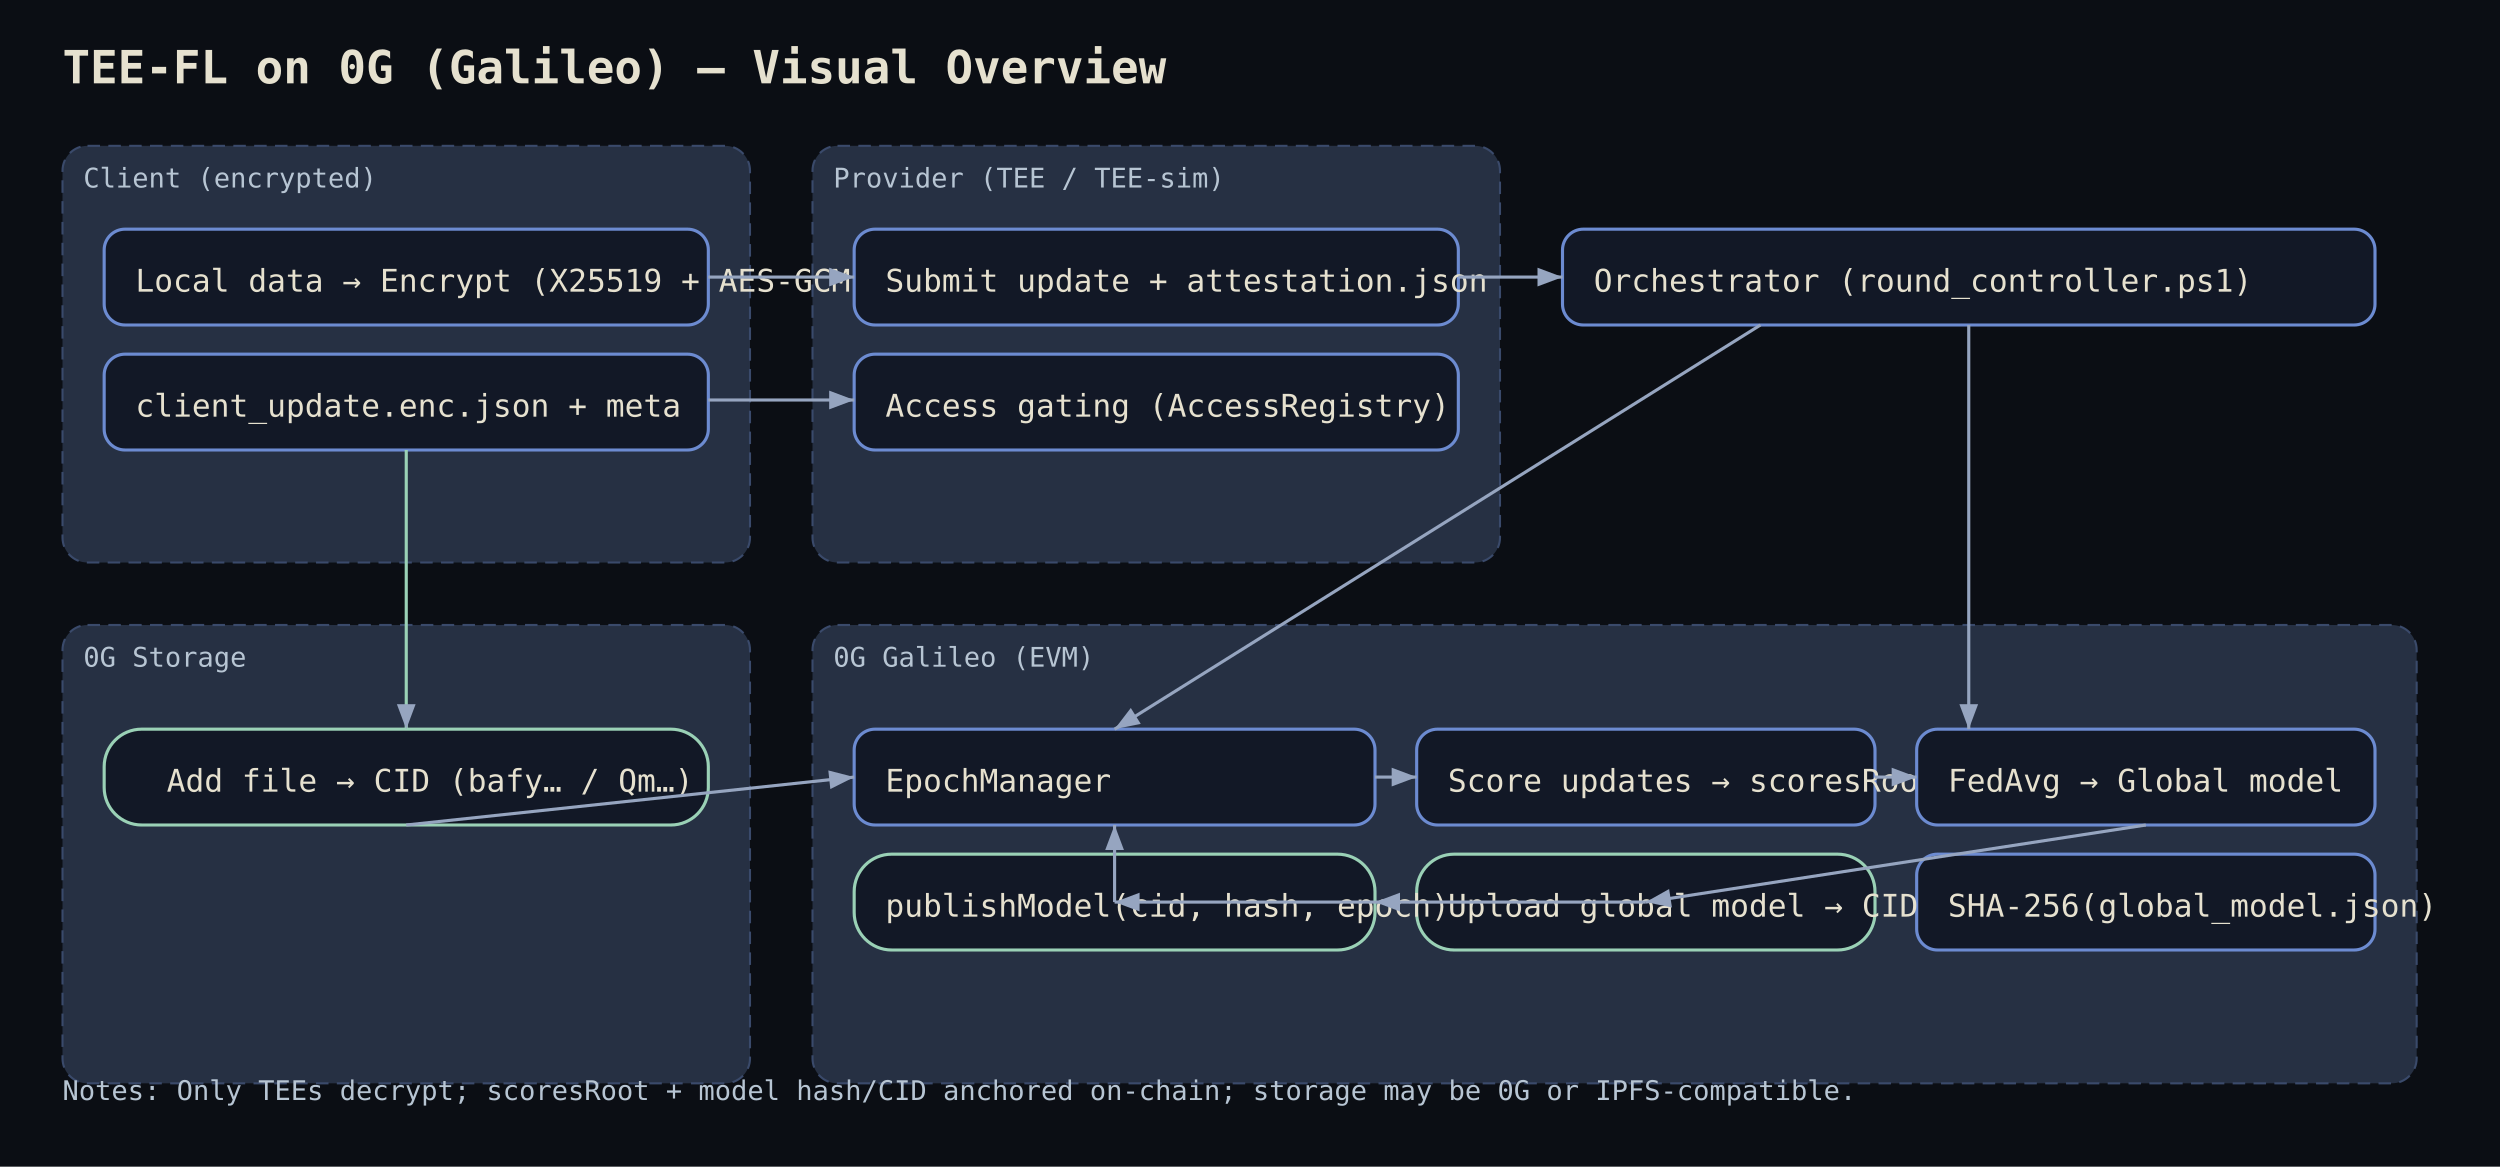
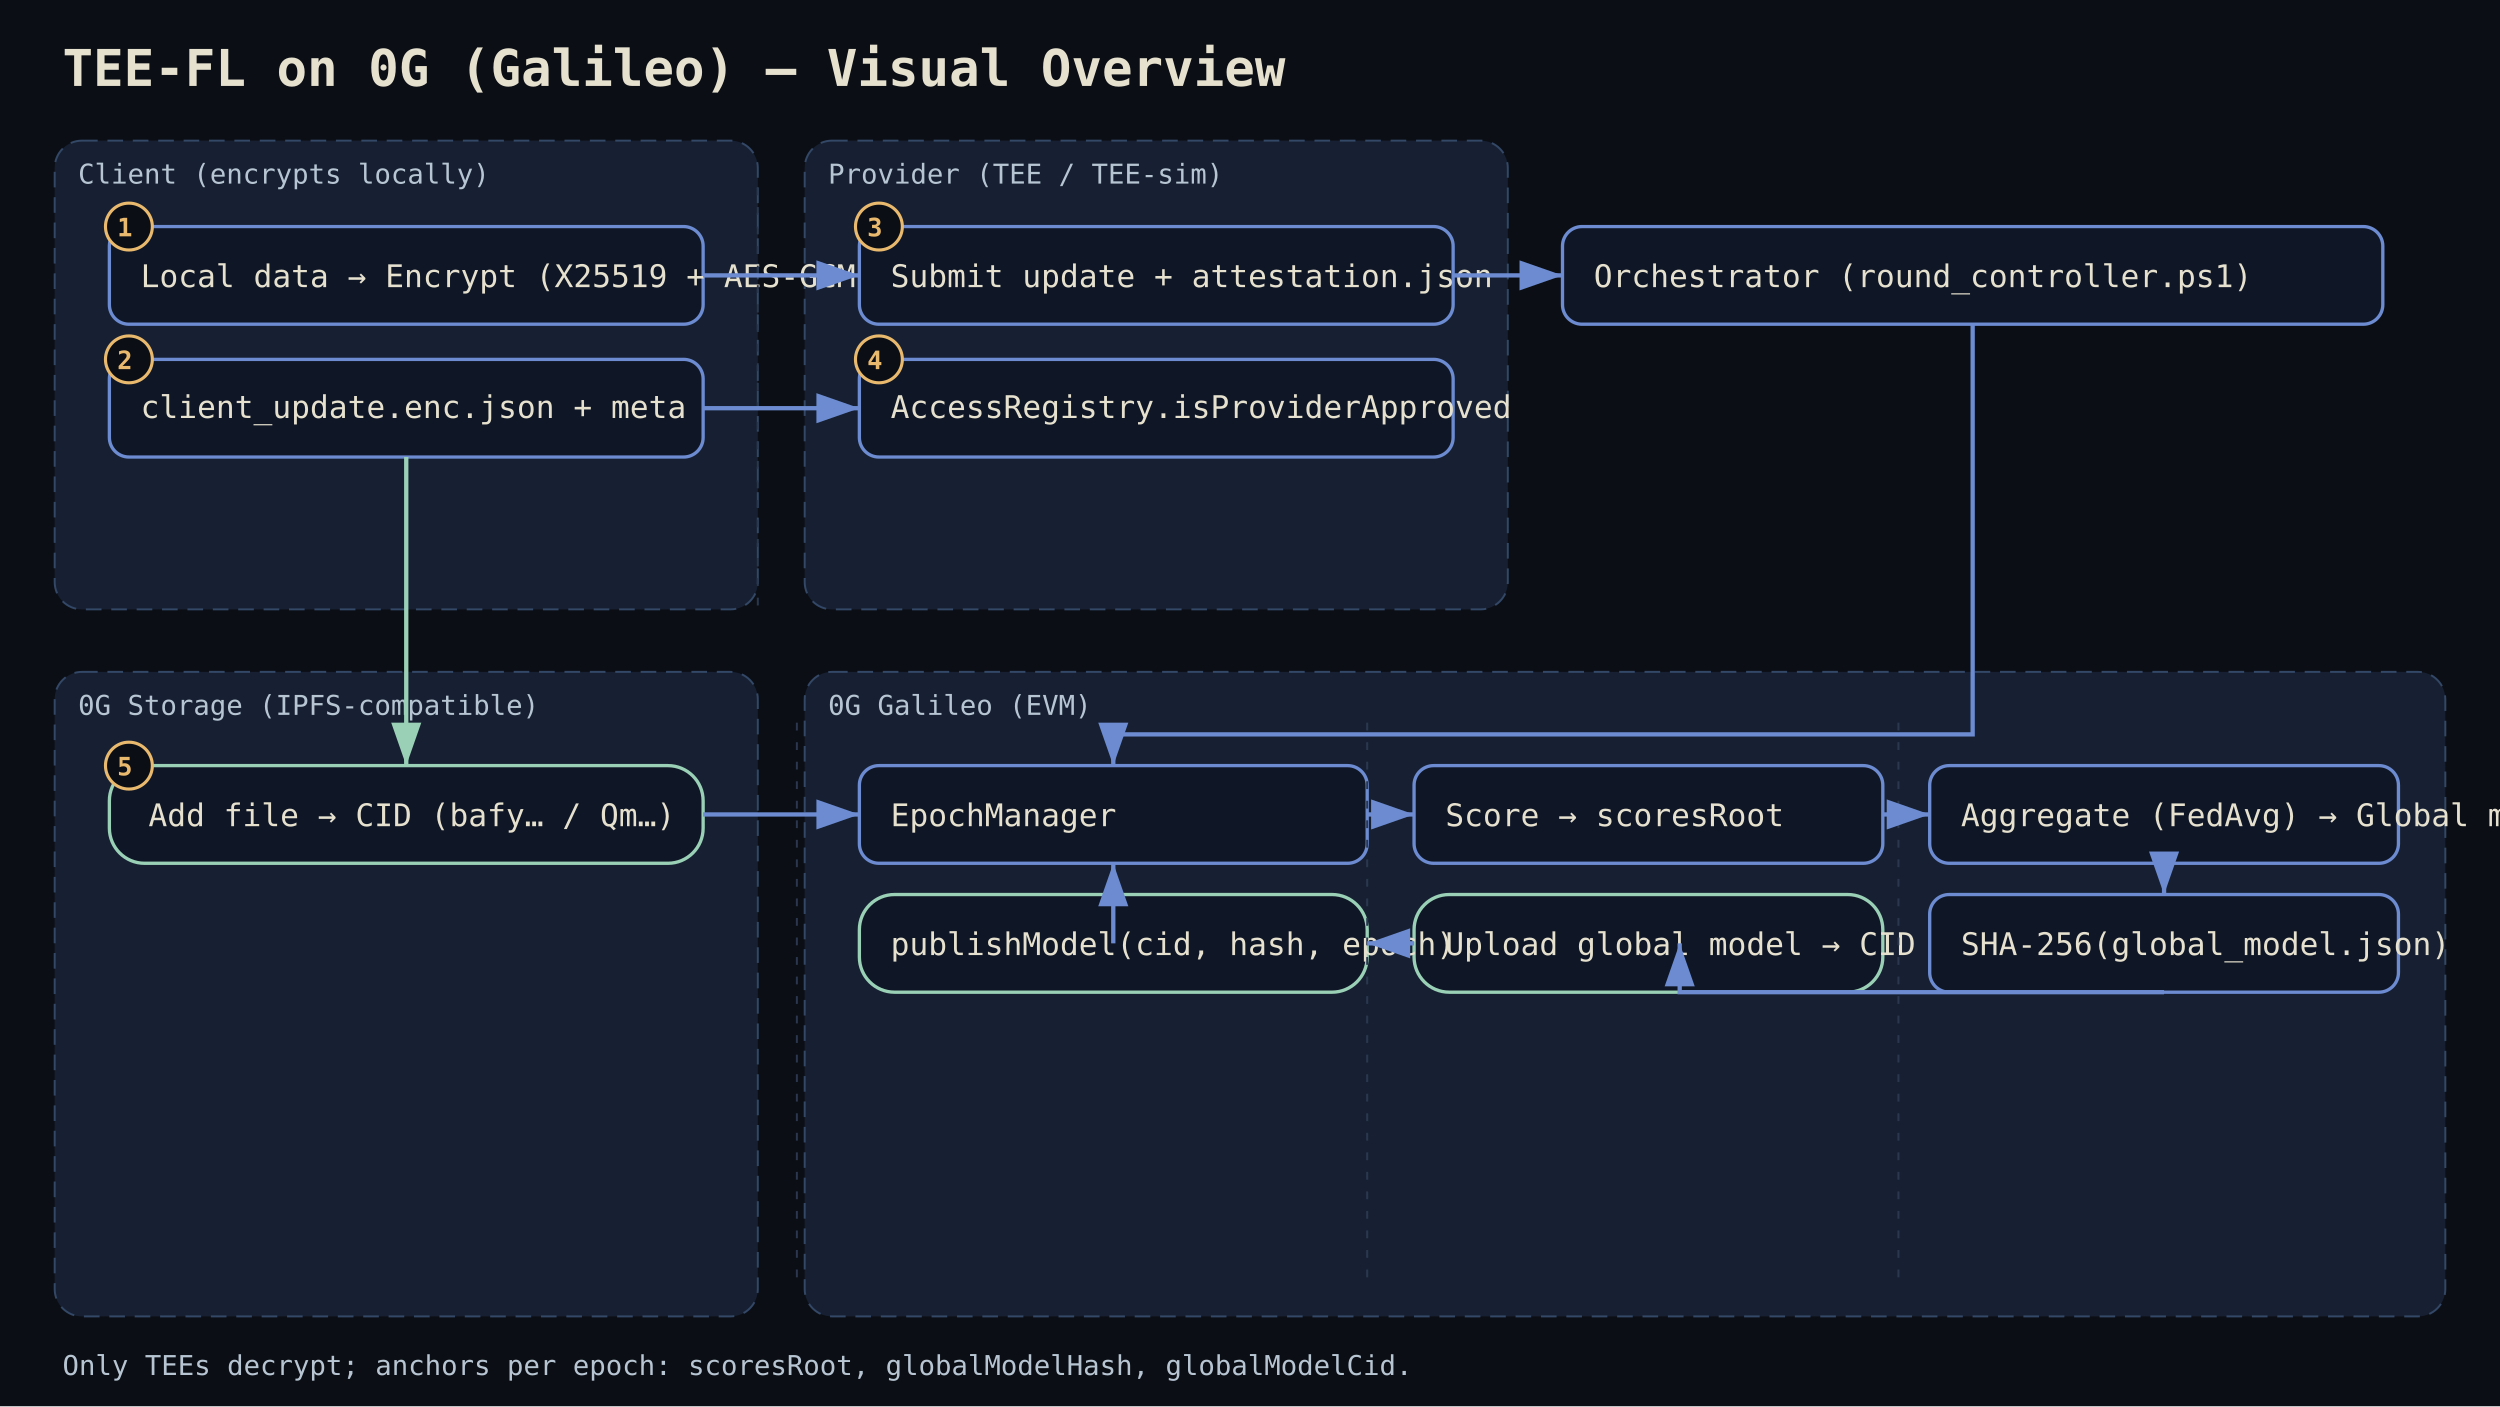
- <svg xmlns="http://www.w3.org/2000/svg" width="1200" height="560">
+ <svg xmlns="http://www.w3.org/2000/svg" width="1280" height="720">
  <defs>
    <style type="text/css">
      .bg { fill:#0b0e14; }
-       .box { fill:#121826; stroke:#6c8bd1; stroke-width:1.5; rx:10; ry:10; }
-       .pill { fill:#121826; stroke:#9ad1b6; stroke-width:1.5; rx:18; ry:18; }
-       .title { fill:#e6e1cf; font:700 22px 'Consolas', monospace; }
-       .label { fill:#e6e1cf; font:500 15px 'Consolas', monospace; }
-       .small { fill:#b7c5d3; font:500 13px 'Consolas', monospace; }
-       .group { fill:#263043; stroke:#3a4a6b; stroke-dasharray:6 4; rx:12; ry:12; }
-       .arrow { stroke:#96a5c0; stroke-width:1.5; marker-end:url(#ah); fill:none; }
-       .arrowb { stroke:#9ad1b6; stroke-width:1.5; marker-end:url(#ah); fill:none; }
+       .group { fill:#162032; stroke:#334766; stroke-dasharray:8 5; rx:14; ry:14; }
+       .title { fill:#e6e1cf; font:700 26px 'Consolas', monospace; }
+       .label { fill:#e6e1cf; font:500 16px 'Consolas', monospace; }
+       .small { fill:#b7c5d3; font:500 14px 'Consolas', monospace; }
+       .box { fill:#0f1626; stroke:#6c8bd1; stroke-width:1.7; rx:10; ry:10; }
+       .pill { fill:#0f1626; stroke:#9ad1b6; stroke-width:1.7; rx:18; ry:18; }
+       .arrowA { stroke:#6c8bd1; stroke-width:2.2; marker-end:url(#ahA); fill:none; }
+       .arrowB { stroke:#9ad1b6; stroke-width:2.2; marker-end:url(#ahB); fill:none; }
+       .lane { stroke:#2a374f; stroke-width:1; stroke-dasharray:4 6; }
+       .step { fill:#0b0e14; stroke:#e9b96e; stroke-width:1.6; }
+       .stepText { fill:#e9b96e; font:700 13px 'Consolas', monospace; }
    </style>
-     <marker id="ah" markerWidth="8" markerHeight="6" refX="8" refY="3" orient="auto">
-       <polygon points="0 0, 8 3, 0 6" fill="#96a5c0" />
+     <marker id="ahA" markerWidth="10" markerHeight="7" refX="10" refY="3.5" orient="auto">
+       <polygon points="0 0, 10 3.5, 0 7" fill="#6c8bd1" />
+     </marker>
+     <marker id="ahB" markerWidth="10" markerHeight="7" refX="10" refY="3.5" orient="auto">
+       <polygon points="0 0, 10 3.5, 0 7" fill="#9ad1b6" />
    </marker>
  </defs>
-   <rect class="bg" x="0" y="0" width="1200" height="560" />
-   <text class="title" x="30" y="40">TEE‑FL on 0G (Galileo) — Visual Overview</text>
-   <rect class="group" x="30" y="70" width="330" height="200" />
-   <text class="small" x="40" y="90">Client (encrypted)</text>
-   <rect class="group" x="390" y="70" width="330" height="200" />
-   <text class="small" x="400" y="90">Provider (TEE / TEE‑sim)</text>
-   <rect class="group" x="30" y="300" width="330" height="220" />
-   <text class="small" x="40" y="320">0G Storage</text>
-   <rect class="group" x="390" y="300" width="770" height="220" />
-   <text class="small" x="400" y="320">0G Galileo (EVM)</text>
-   <rect class="box" x="50" y="110" width="290" height="46" />
-   <text class="label" x="65" y="140">Local data → Encrypt (X25519 + AES‑GCM)</text>
-   <rect class="box" x="50" y="170" width="290" height="46" />
-   <text class="label" x="65" y="200">client_update.enc.json + meta</text>
-   <rect class="box" x="410" y="110" width="290" height="46" />
-   <text class="label" x="425" y="140">Submit update + attestation.json</text>
-   <rect class="box" x="410" y="170" width="290" height="46" />
-   <text class="label" x="425" y="200">Access gating (AccessRegistry)</text>
-   <rect class="pill" x="50" y="350" width="290" height="46" />
-   <text class="label" x="80" y="380">Add file → CID (bafy… / Qm…)</text>
-   <rect class="box" x="410" y="350" width="250" height="46" />
-   <text class="label" x="425" y="380">EpochManager</text>
-   <rect class="box" x="680" y="350" width="220" height="46" />
-   <text class="label" x="695" y="380">Score updates → scoresRoot</text>
-   <rect class="box" x="920" y="350" width="220" height="46" />
-   <text class="label" x="935" y="380">FedAvg → Global model</text>
-   <rect class="box" x="920" y="410" width="220" height="46" />
-   <text class="label" x="935" y="440">SHA‑256(global_model.json)</text>
-   <rect class="pill" x="680" y="410" width="220" height="46" />
-   <text class="label" x="695" y="440">Upload global model → CID</text>
-   <rect class="pill" x="410" y="410" width="250" height="46" />
-   <text class="label" x="425" y="440">publishModel(cid, hash, epoch)</text>
-   <rect class="box" x="750" y="110" width="390" height="46" />
-   <text class="label" x="765" y="140">Orchestrator (round_controller.ps1)</text>
-   <line class="arrowb" x1="195" y1="216" x2="195" y2="350" />
-   <line class="arrow" x1="340" y1="133" x2="410" y2="133" />
-   <line class="arrow" x1="340" y1="192" x2="410" y2="192" />
-   <line class="arrow" x1="700" y1="133" x2="750" y2="133" />
-   <line class="arrow" x1="945" y1="156" x2="945" y2="350" />
-   <line class="arrow" x1="195" y1="396" x2="410" y2="373" />
-   <line class="arrow" x1="660" y1="373" x2="680" y2="373" />
-   <line class="arrow" x1="900" y1="373" x2="920" y2="373" />
-   <line class="arrow" x1="1030" y1="396" x2="790" y2="433" />
-   <line class="arrow" x1="790" y1="433" x2="660" y2="433" />
-   <line class="arrow" x1="660" y1="433" x2="535" y2="433" />
-   <line class="arrow" x1="535" y1="433" x2="535" y2="396" />
-   <line class="arrow" x1="845" y1="156" x2="535" y2="350" />
-   <text class="small" x="30" y="528">Notes: Only TEEs decrypt; scoresRoot + model hash/CID anchored on‑chain; storage may be 0G or IPFS‑compatible.</text>
+   <rect class="bg" x="0" y="0" width="1280" height="720" />
+   <text class="title" x="32" y="44">TEE-FL on 0G (Galileo) — Visual Overview</text>
+   <rect class="group" x="28" y="72" width="360" height="240" />
+   <text class="small" x="40" y="94">Client (encrypts locally)</text>
+   <rect class="group" x="412" y="72" width="360" height="240" />
+   <text class="small" x="424" y="94">Provider (TEE / TEE-sim)</text>
+   <rect class="group" x="28" y="344" width="360" height="330" />
+   <text class="small" x="40" y="366">0G Storage (IPFS-compatible)</text>
+   <rect class="group" x="412" y="344" width="840" height="330" />
+   <text class="small" x="424" y="366">0G Galileo (EVM)</text>
+   <rect class="box" x="56" y="116" width="304" height="50" />
+   <text class="label" x="72" y="147">Local data → Encrypt (X25519 + AES-GCM)</text>
+   <circle class="step" cx="66" cy="116" r="12" />
+   <text class="stepText" x="60" y="121">1</text>
+   <rect class="box" x="56" y="184" width="304" height="50" />
+   <text class="label" x="72" y="214">client_update.enc.json + meta</text>
+   <circle class="step" cx="66" cy="184" r="12" />
+   <text class="stepText" x="60" y="189">2</text>
+   <rect class="box" x="440" y="116" width="304" height="50" />
+   <text class="label" x="456" y="147">Submit update + attestation.json</text>
+   <circle class="step" cx="450" cy="116" r="12" />
+   <text class="stepText" x="444" y="121">3</text>
+   <rect class="box" x="440" y="184" width="304" height="50" />
+   <text class="label" x="456" y="214">AccessRegistry.isProviderApproved</text>
+   <circle class="step" cx="450" cy="184" r="12" />
+   <text class="stepText" x="444" y="189">4</text>
+   <rect class="box" x="800" y="116" width="420" height="50" />
+   <text class="label" x="816" y="147">Orchestrator (round_controller.ps1)</text>
+   <rect class="pill" x="56" y="392" width="304" height="50" />
+   <text class="label" x="76" y="423">Add file → CID (bafy… / Qm…)</text>
+   <circle class="step" cx="66" cy="392" r="12" />
+   <text class="stepText" x="60" y="397">5</text>
+   <rect class="box" x="440" y="392" width="260" height="50" />
+   <text class="label" x="456" y="423">EpochManager</text>
+   <rect class="box" x="724" y="392" width="240" height="50" />
+   <text class="label" x="740" y="423">Score → scoresRoot</text>
+   <rect class="box" x="988" y="392" width="240" height="50" />
+   <text class="label" x="1004" y="423">Aggregate (FedAvg) → Global model</text>
+   <rect class="box" x="988" y="458" width="240" height="50" />
+   <text class="label" x="1004" y="489">SHA-256(global_model.json)</text>
+   <rect class="pill" x="724" y="458" width="240" height="50" />
+   <text class="label" x="740" y="489">Upload global model → CID</text>
+   <rect class="pill" x="440" y="458" width="260" height="50" />
+   <text class="label" x="456" y="489">publishModel(cid, hash, epoch)</text>
+   <line class="lane" x1="388" y1="96" x2="388" y2="312" />
+   <line class="lane" x1="408" y1="370" x2="408" y2="656" />
+   <line class="lane" x1="700" y1="370" x2="700" y2="656" />
+   <line class="lane" x1="972" y1="370" x2="972" y2="656" />
+   <path class="arrowA" d="M 360 141 L 388 141 L 388 141 L 440 141" />
+   <path class="arrowA" d="M 360 209 L 388 209 L 388 209 L 440 209" />
+   <path class="arrowA" d="M 744 141 L 800 141" />
+   <path class="arrowA" d="M 1010 166 L 1010 376 L 570 376 L 570 392" />
+   <path class="arrowB" d="M 208 234 L 208 392" />
+   <path class="arrowA" d="M 360 417 L 408 417 L 408 417 L 440 417" />
+   <path class="arrowA" d="M 700 417 L 724 417" />
+   <path class="arrowA" d="M 964 417 L 988 417" />
+   <path class="arrowA" d="M 1108 442 L 1108 458" />
+   <path class="arrowA" d="M 1108 508 L 860 508 L 860 483" />
+   <path class="arrowA" d="M 724 483 L 700 483 L 700 483 L 700 483" />
+   <path class="arrowA" d="M 570 483 L 570 442" />
+   <text class="small" x="32" y="704">Only TEEs decrypt; anchors per epoch: scoresRoot, globalModelHash, globalModelCid.</text>
</svg>
